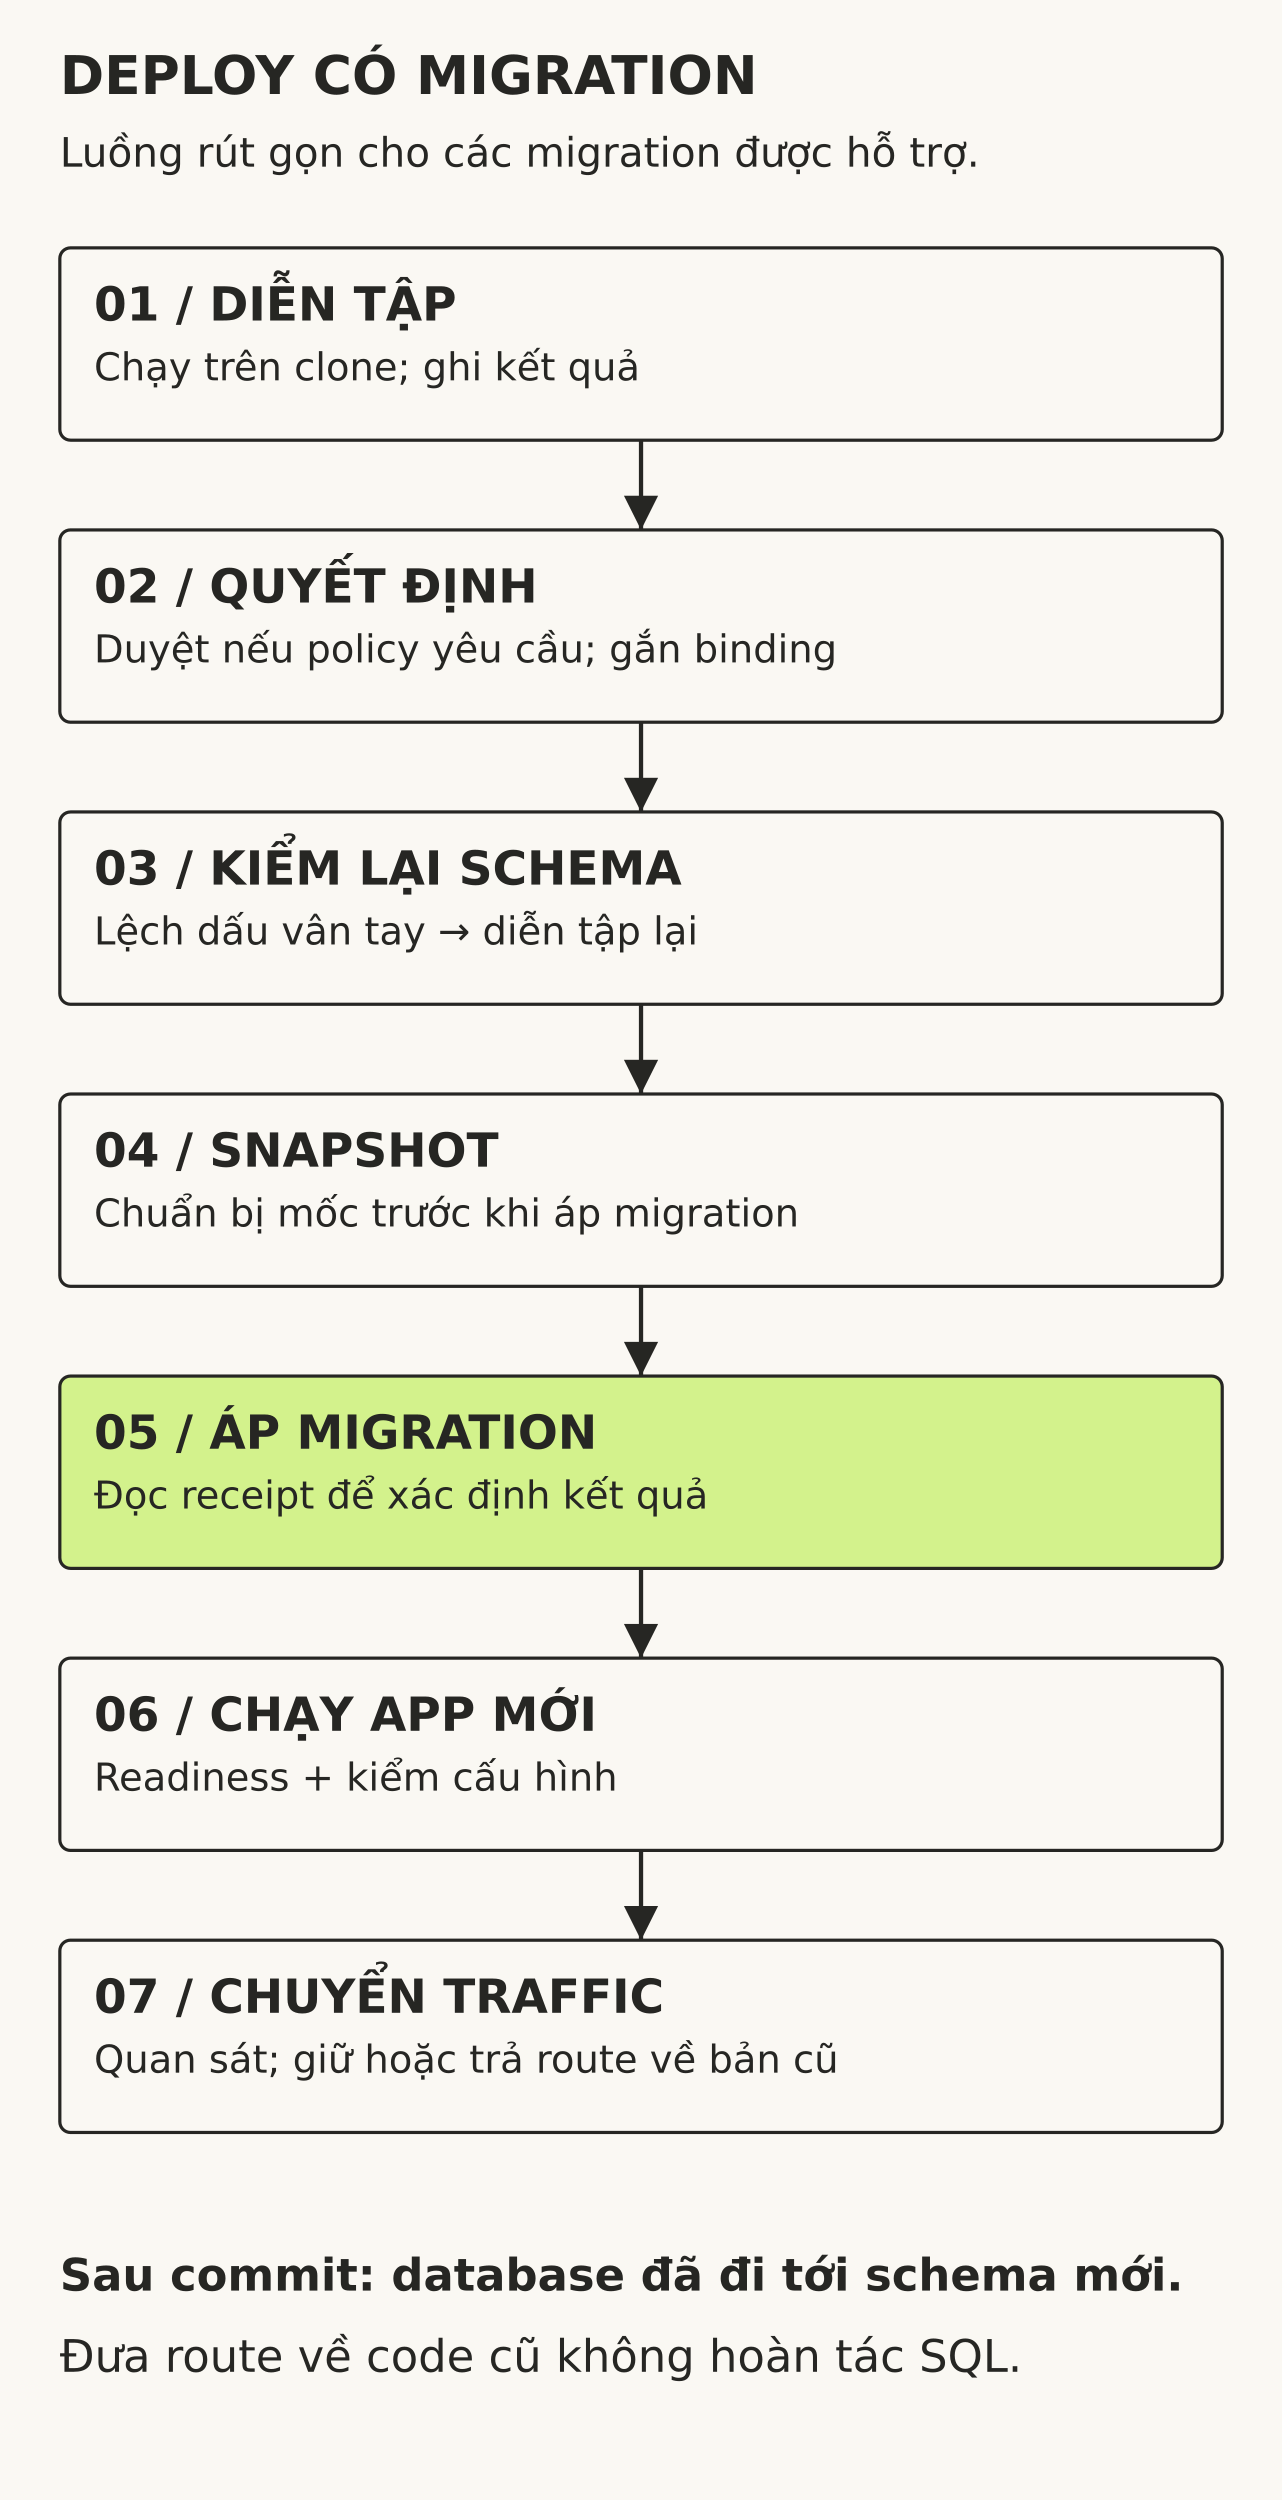
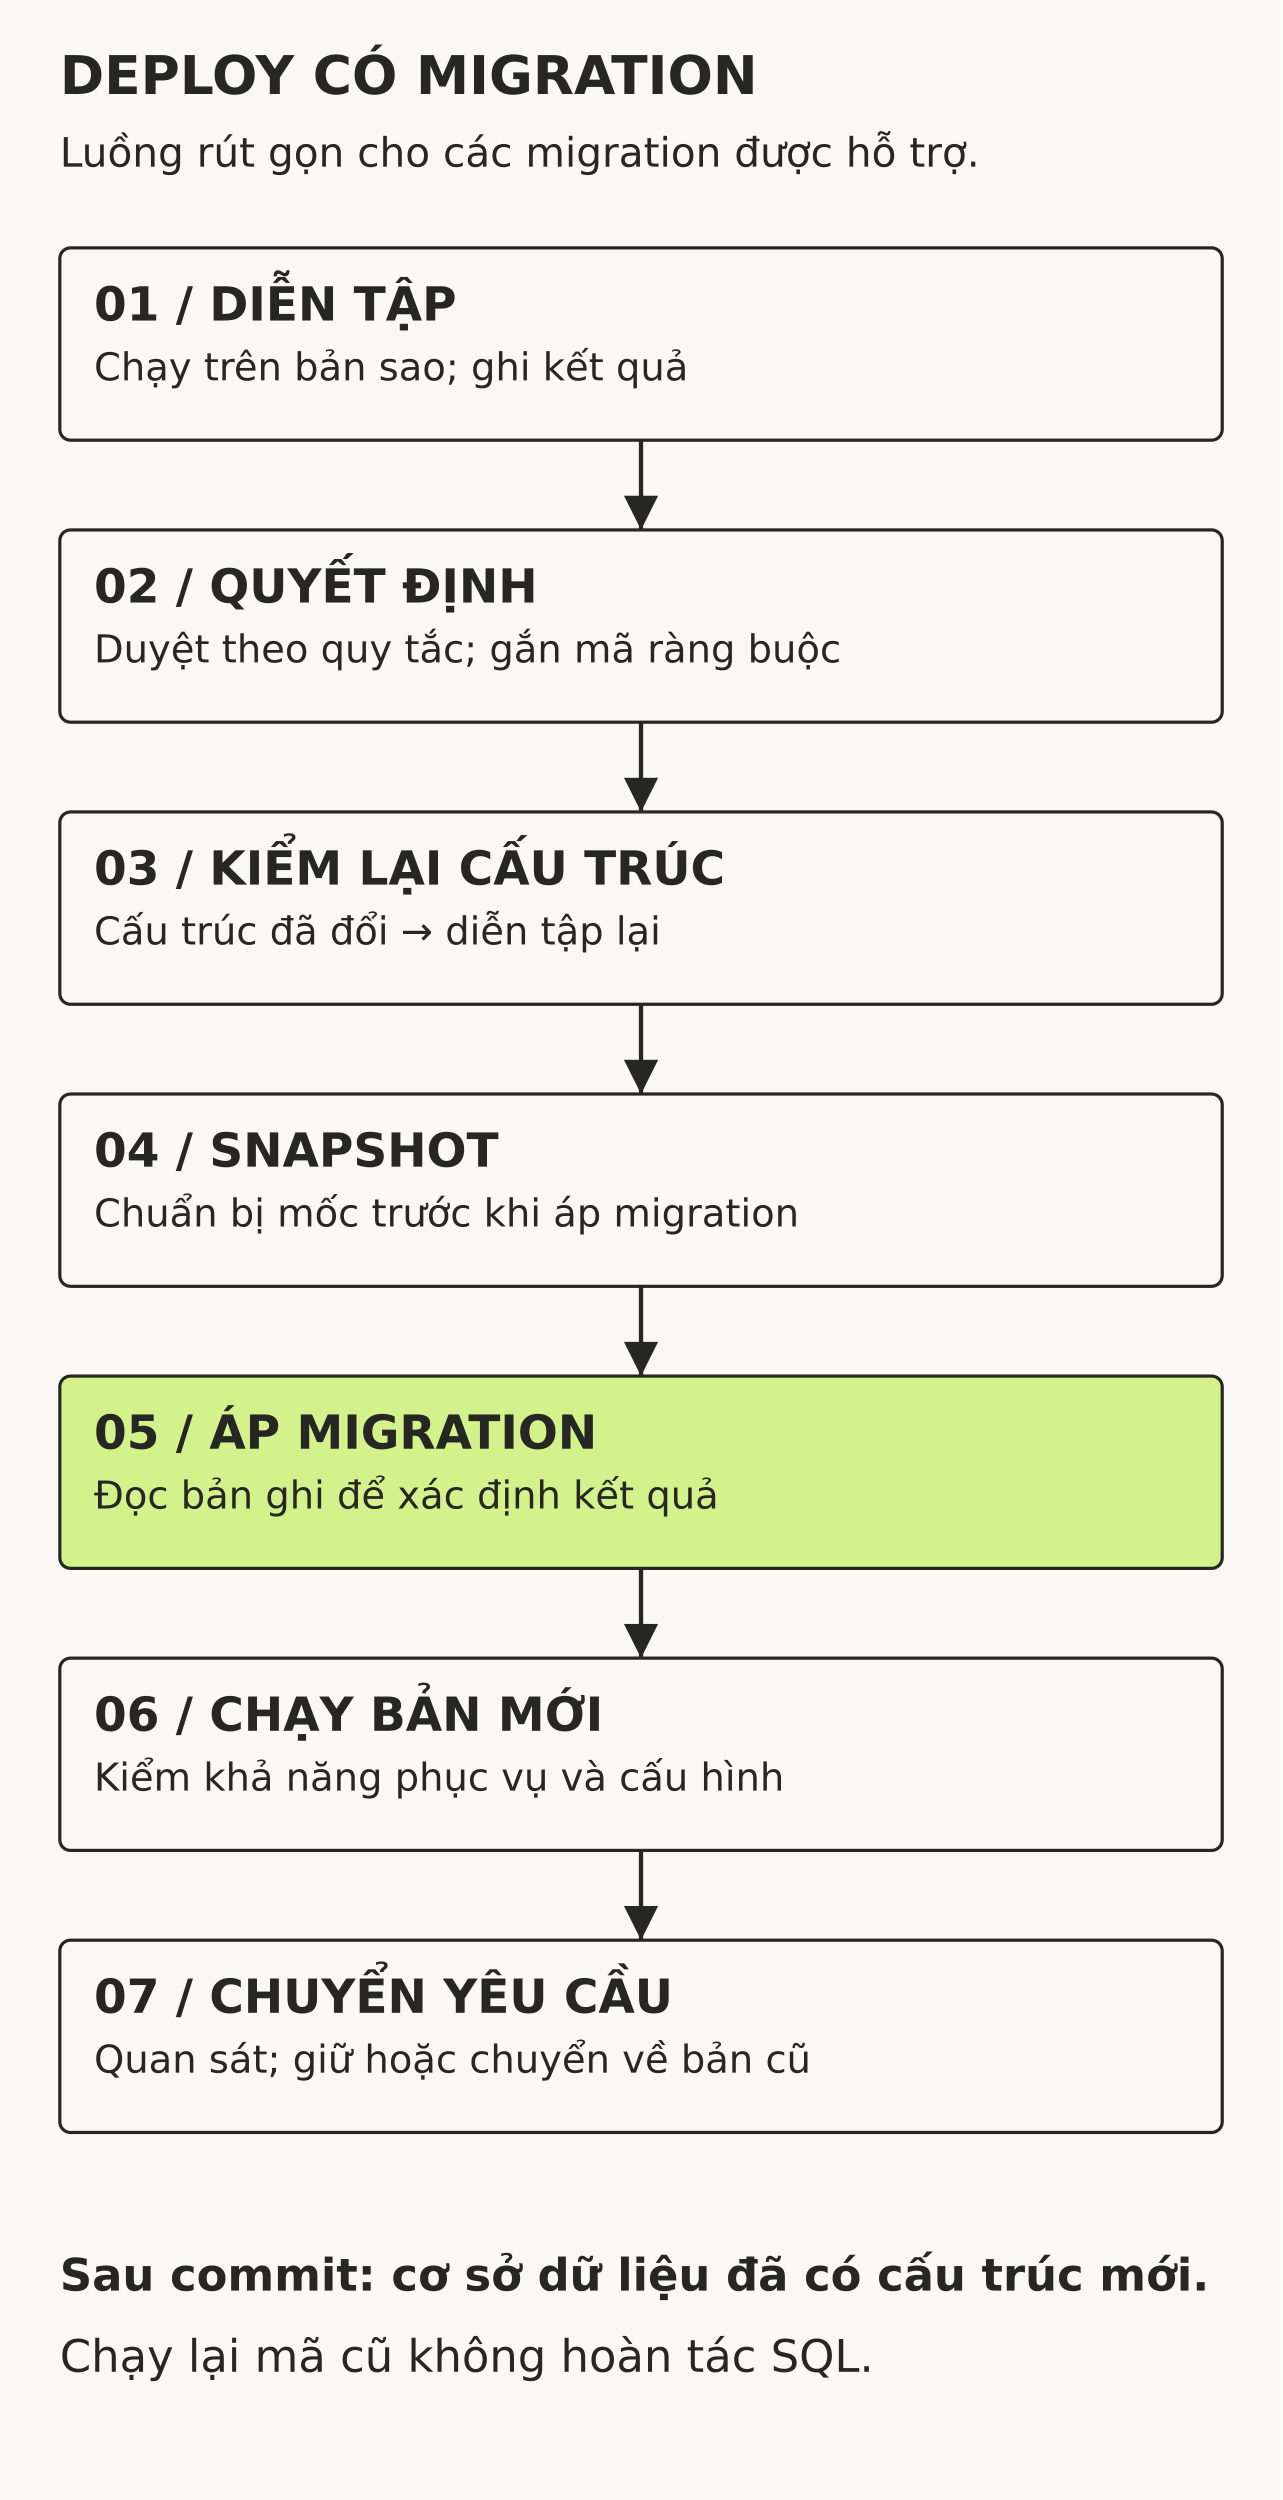
<svg xmlns="http://www.w3.org/2000/svg" viewBox="0 0 600 1170" role="img" aria-labelledby="title desc">
  <defs>
    <marker id="arrow" markerWidth="9" markerHeight="9" refX="8" refY="4" orient="auto">
      <path d="M0,0 L8,4 L0,8" fill="#262623" />
    </marker>
  </defs>
  <rect width="100%" height="100%" fill="#faf8f3" />
  <g font-family="DejaVu Sans, sans-serif" fill="#262623">
    <text x="28" y="44" font-size="25" font-weight="700">DEPLOY CÓ MIGRATION</text>
    <text x="28" y="78" font-size="19" font-weight="400">Luồng rút gọn cho các migration được hỗ trợ.</text>
    <rect x="28" y="116" width="544" height="90" rx="5" fill="#faf8f3" stroke="#262623" stroke-width="1.5" />
    <text x="44" y="150" font-size="22" font-weight="700">01 / DIỄN TẬP</text>
-     <text x="44" y="178" font-size="18" font-weight="400">Chạy trên clone; ghi kết quả</text>
+     <text x="44" y="178" font-size="18" font-weight="400">Chạy trên bản sao; ghi kết quả</text>
    <path d="M300 206 V248" fill="none" stroke="#262623" stroke-width="2" marker-end="url(#arrow)" />
    <rect x="28" y="248" width="544" height="90" rx="5" fill="#faf8f3" stroke="#262623" stroke-width="1.5" />
    <text x="44" y="282" font-size="22" font-weight="700">02 / QUYẾT ĐỊNH</text>
-     <text x="44" y="310" font-size="18" font-weight="400">Duyệt nếu policy yêu cầu; gắn binding</text>
+     <text x="44" y="310" font-size="18" font-weight="400">Duyệt theo quy tắc; gắn mã ràng buộc</text>
    <path d="M300 338 V380" fill="none" stroke="#262623" stroke-width="2" marker-end="url(#arrow)" />
    <rect x="28" y="380" width="544" height="90" rx="5" fill="#faf8f3" stroke="#262623" stroke-width="1.5" />
-     <text x="44" y="414" font-size="22" font-weight="700">03 / KIỂM LẠI SCHEMA</text>
-     <text x="44" y="442" font-size="18" font-weight="400">Lệch dấu vân tay → diễn tập lại</text>
+     <text x="44" y="414" font-size="22" font-weight="700">03 / KIỂM LẠI CẤU TRÚC</text>
+     <text x="44" y="442" font-size="18" font-weight="400">Cấu trúc đã đổi → diễn tập lại</text>
    <path d="M300 470 V512" fill="none" stroke="#262623" stroke-width="2" marker-end="url(#arrow)" />
    <rect x="28" y="512" width="544" height="90" rx="5" fill="#faf8f3" stroke="#262623" stroke-width="1.5" />
    <text x="44" y="546" font-size="22" font-weight="700">04 / SNAPSHOT</text>
    <text x="44" y="574" font-size="18" font-weight="400">Chuẩn bị mốc trước khi áp migration</text>
    <path d="M300 602 V644" fill="none" stroke="#262623" stroke-width="2" marker-end="url(#arrow)" />
    <rect x="28" y="644" width="544" height="90" rx="5" fill="#d3f28c" stroke="#262623" stroke-width="1.5" />
    <text x="44" y="678" font-size="22" font-weight="700">05 / ÁP MIGRATION</text>
-     <text x="44" y="706" font-size="18" font-weight="400">Đọc receipt để xác định kết quả</text>
+     <text x="44" y="706" font-size="18" font-weight="400">Đọc bản ghi để xác định kết quả</text>
    <path d="M300 734 V776" fill="none" stroke="#262623" stroke-width="2" marker-end="url(#arrow)" />
    <rect x="28" y="776" width="544" height="90" rx="5" fill="#faf8f3" stroke="#262623" stroke-width="1.5" />
-     <text x="44" y="810" font-size="22" font-weight="700">06 / CHẠY APP MỚI</text>
-     <text x="44" y="838" font-size="18" font-weight="400">Readiness + kiểm cấu hình</text>
+     <text x="44" y="810" font-size="22" font-weight="700">06 / CHẠY BẢN MỚI</text>
+     <text x="44" y="838" font-size="18" font-weight="400">Kiểm khả năng phục vụ và cấu hình</text>
    <path d="M300 866 V908" fill="none" stroke="#262623" stroke-width="2" marker-end="url(#arrow)" />
    <rect x="28" y="908" width="544" height="90" rx="5" fill="#faf8f3" stroke="#262623" stroke-width="1.5" />
-     <text x="44" y="942" font-size="22" font-weight="700">07 / CHUYỂN TRAFFIC</text>
-     <text x="44" y="970" font-size="18" font-weight="400">Quan sát; giữ hoặc trả route về bản cũ</text>
-     <text x="28" y="1072" font-size="21" font-weight="700">Sau commit: database đã đi tới schema mới.</text>
-     <text x="28" y="1110" font-size="21" font-weight="400">Đưa route về code cũ không hoàn tác SQL.</text>
+     <text x="44" y="942" font-size="22" font-weight="700">07 / CHUYỂN YÊU CẦU</text>
+     <text x="44" y="970" font-size="18" font-weight="400">Quan sát; giữ hoặc chuyển về bản cũ</text>
+     <text x="28" y="1072" font-size="21" font-weight="700">Sau commit: cơ sở dữ liệu đã có cấu trúc mới.</text>
+     <text x="28" y="1110" font-size="21" font-weight="400">Chạy lại mã cũ không hoàn tác SQL.</text>
  </g>
</svg>
